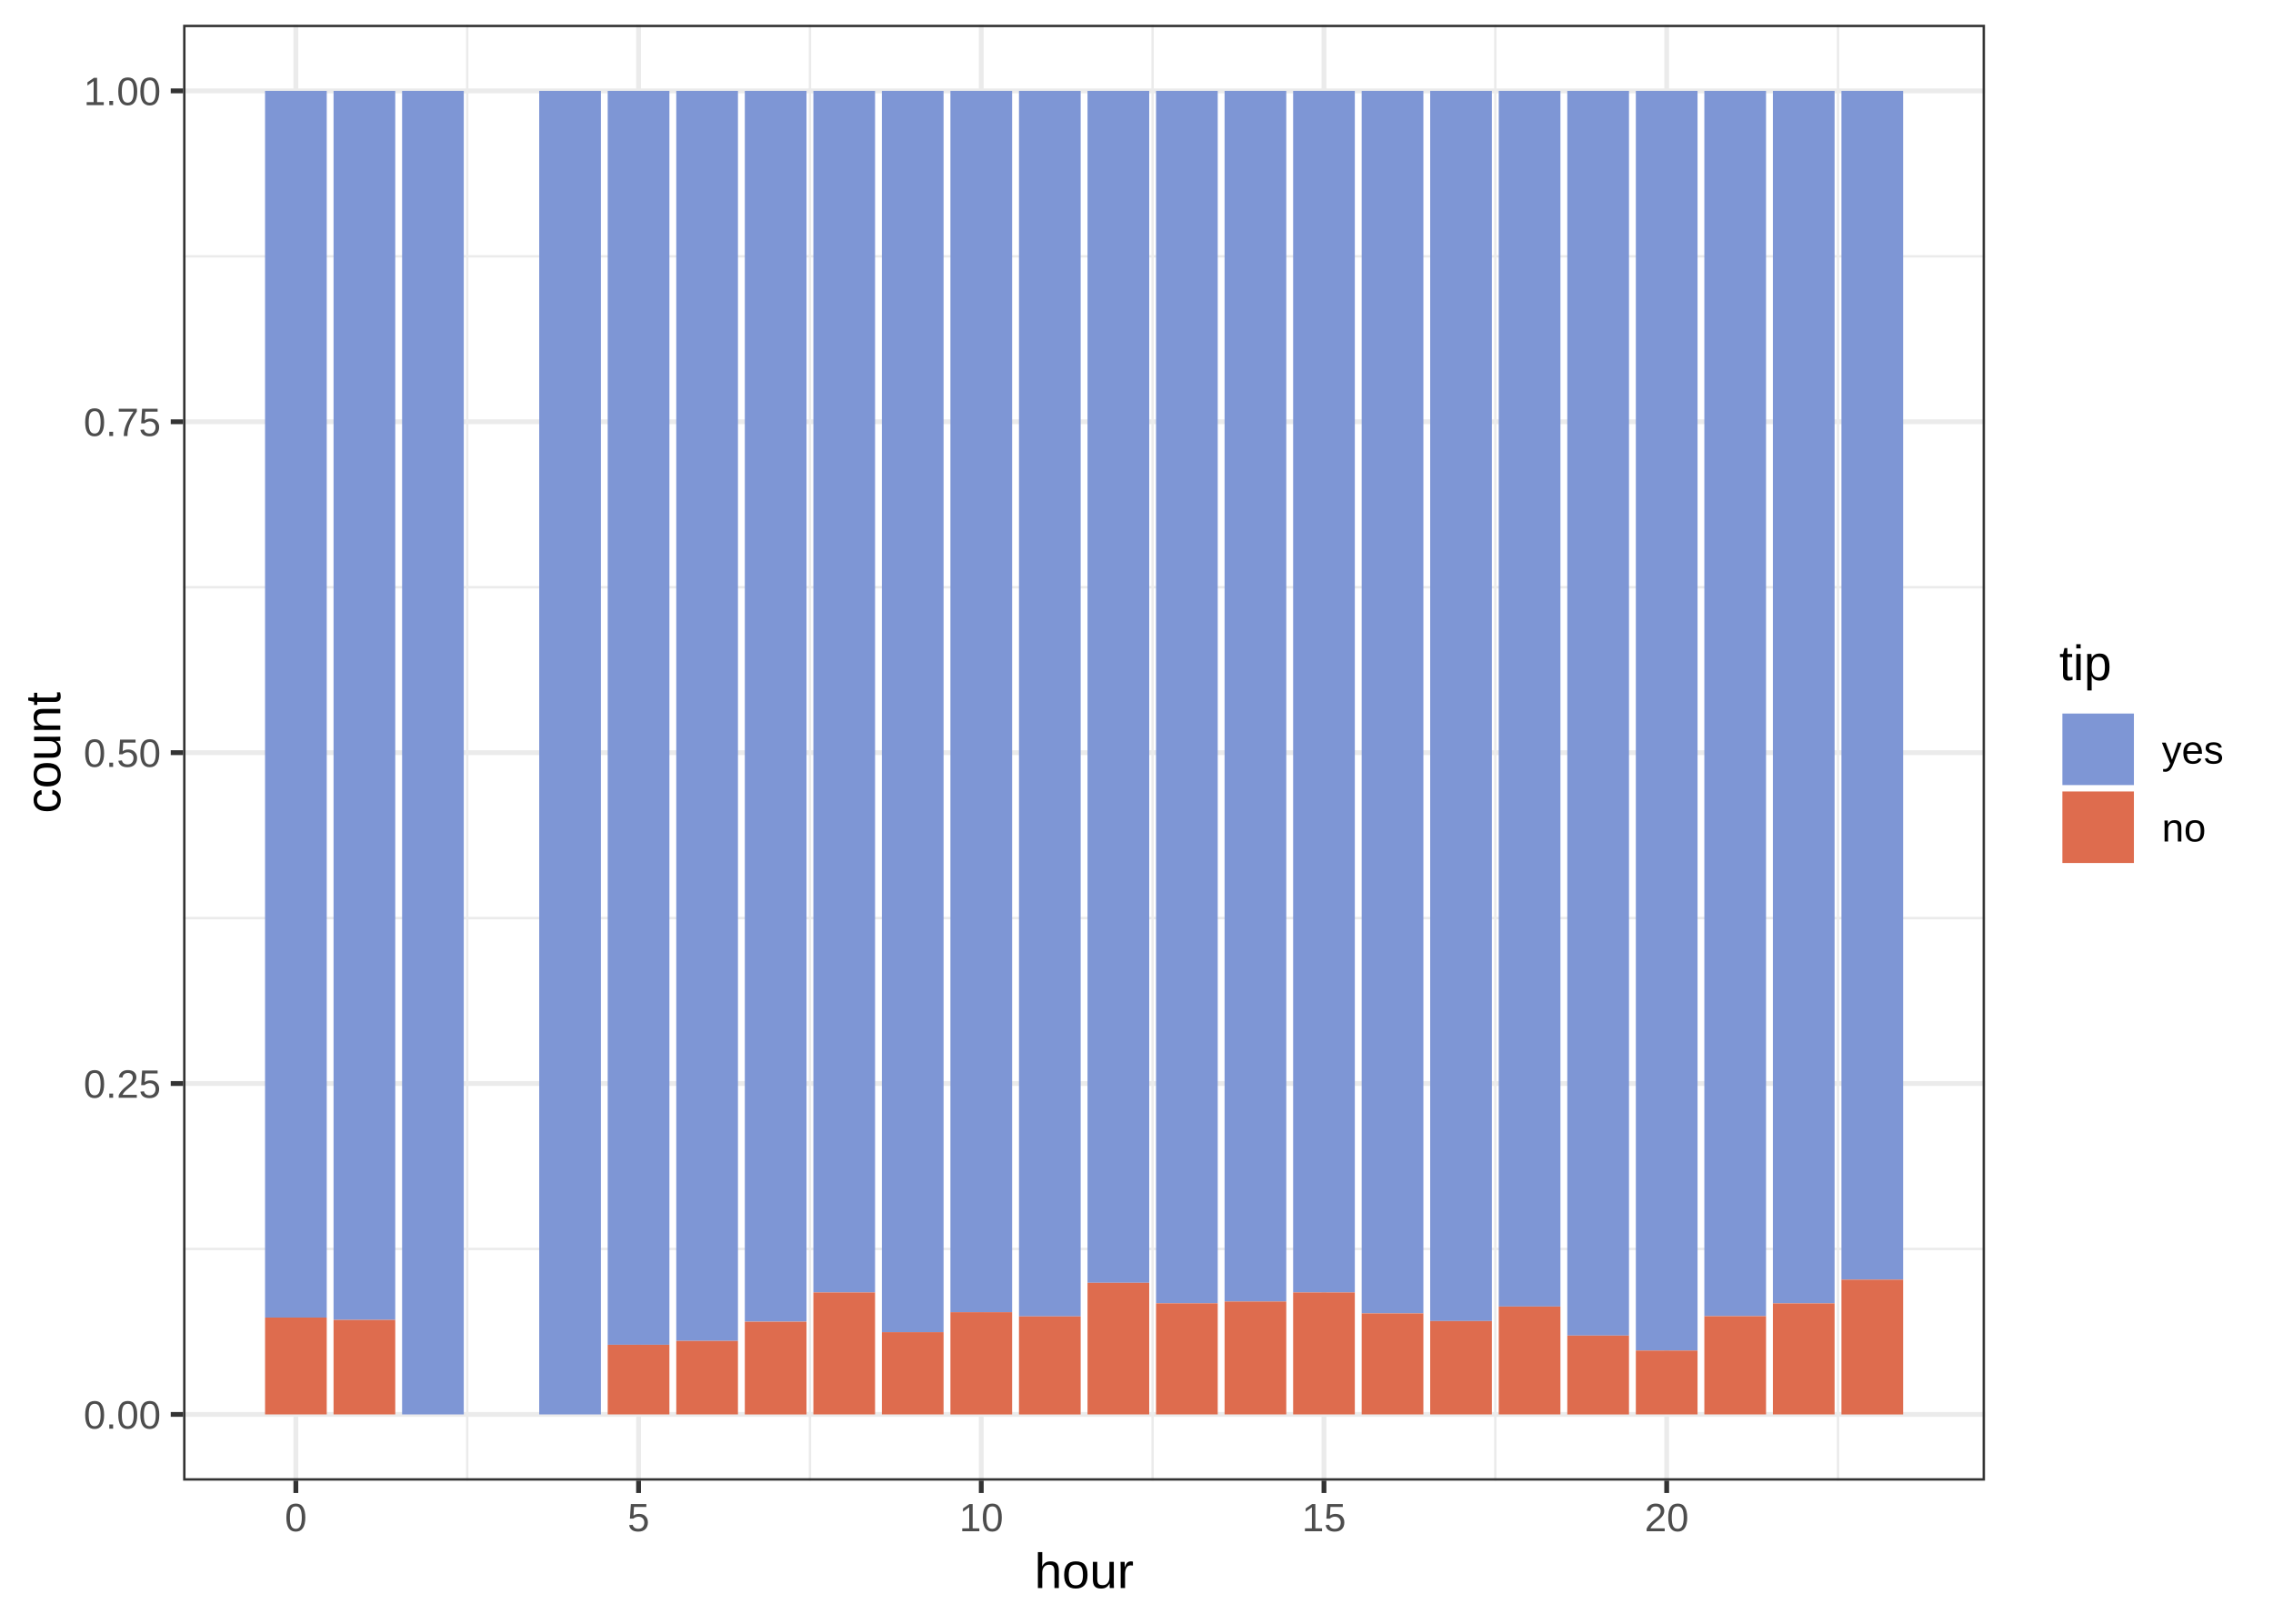
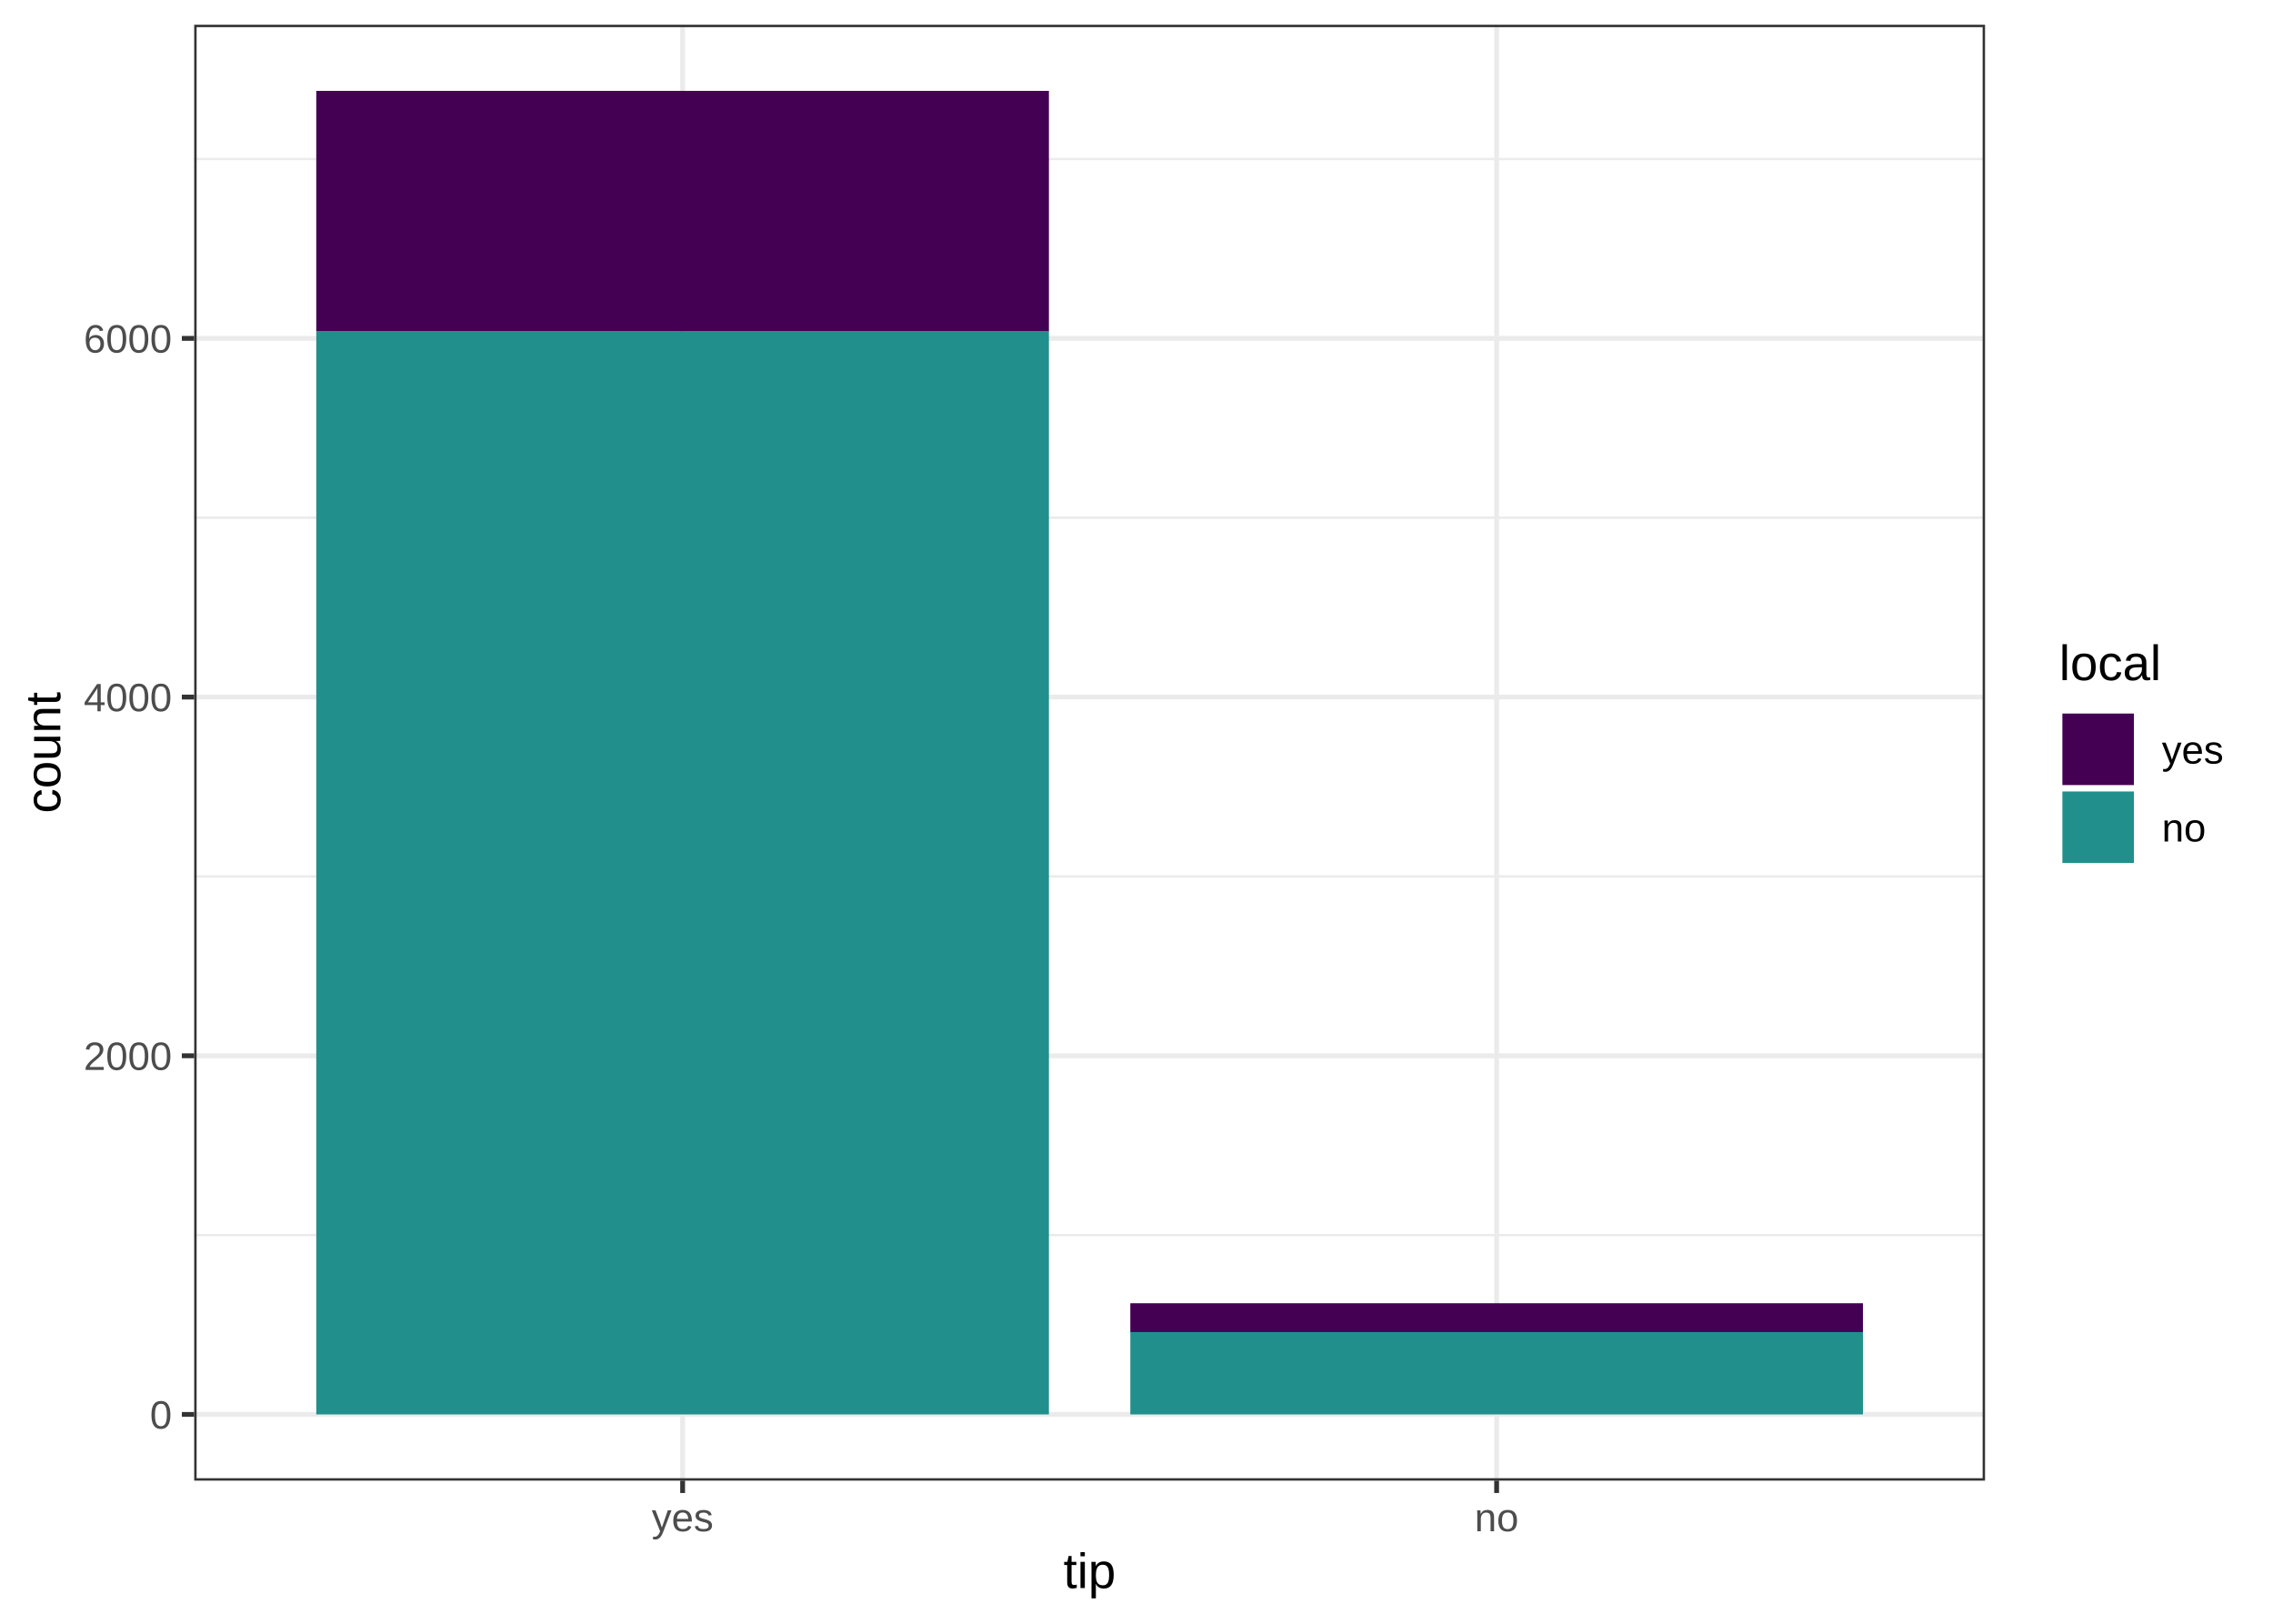
<svg xmlns="http://www.w3.org/2000/svg" class="svglite" width="504.00pt" height="360.00pt" viewBox="0 0 504.00 360.00">
  <defs>
    <style type="text/css">
    .svglite line, .svglite polyline, .svglite polygon, .svglite path, .svglite rect, .svglite circle {
      fill: none;
      stroke: #000000;
      stroke-linecap: round;
      stroke-linejoin: round;
      stroke-miterlimit: 10.00;
    }
    .svglite text {
      white-space: pre;
    }
  </style>
  </defs>
  <rect width="100%" height="100%" style="stroke: none; fill: #FFFFFF;" />
  <defs>
    <clipPath id="cpMC4wMHw1MDQuMDB8MC4wMHwzNjAuMDA=">
      <rect x="0.00" y="0.00" width="504.00" height="360.00" />
    </clipPath>
  </defs>
  <g clip-path="url(#cpMC4wMHw1MDQuMDB8MC4wMHwzNjAuMDA=)">
    <rect x="0.00" y="0.00" width="504.00" height="360.00" style="stroke-width: 1.07; stroke: #FFFFFF; fill: #FFFFFF;" />
  </g>
  <defs>
-     <clipPath id="cpNDAuNjB8NDQwLjE1fDUuNDh8MzI4LjI3">
-       <rect x="40.60" y="5.48" width="399.54" height="322.79" />
+     <clipPath id="cpNDMuMDZ8NDQwLjE1fDUuNDh8MzI4LjI3">
+       <rect x="43.06" y="5.48" width="397.09" height="322.79" />
    </clipPath>
  </defs>
-   <g clip-path="url(#cpNDAuNjB8NDQwLjE1fDUuNDh8MzI4LjI3)">
-     <rect x="40.60" y="5.48" width="399.54" height="322.79" style="stroke-width: 1.07; stroke: none; fill: #FFFFFF;" />
-     <polyline points="40.60,276.91 440.15,276.91 " style="stroke-width: 0.53; stroke: #EBEBEB; stroke-linecap: butt;" />
-     <polyline points="40.60,203.55 440.15,203.55 " style="stroke-width: 0.53; stroke: #EBEBEB; stroke-linecap: butt;" />
-     <polyline points="40.60,130.19 440.15,130.19 " style="stroke-width: 0.53; stroke: #EBEBEB; stroke-linecap: butt;" />
-     <polyline points="40.60,56.83 440.15,56.83 " style="stroke-width: 0.53; stroke: #EBEBEB; stroke-linecap: butt;" />
-     <polyline points="103.60,328.27 103.60,5.48 " style="stroke-width: 0.53; stroke: #EBEBEB; stroke-linecap: butt;" />
-     <polyline points="179.59,328.27 179.59,5.48 " style="stroke-width: 0.53; stroke: #EBEBEB; stroke-linecap: butt;" />
-     <polyline points="255.57,328.27 255.57,5.48 " style="stroke-width: 0.53; stroke: #EBEBEB; stroke-linecap: butt;" />
-     <polyline points="331.56,328.27 331.56,5.48 " style="stroke-width: 0.53; stroke: #EBEBEB; stroke-linecap: butt;" />
-     <polyline points="407.55,328.27 407.55,5.48 " style="stroke-width: 0.53; stroke: #EBEBEB; stroke-linecap: butt;" />
-     <polyline points="40.60,313.59 440.15,313.59 " style="stroke-width: 1.07; stroke: #EBEBEB; stroke-linecap: butt;" />
-     <polyline points="40.60,240.23 440.15,240.23 " style="stroke-width: 1.07; stroke: #EBEBEB; stroke-linecap: butt;" />
-     <polyline points="40.60,166.87 440.15,166.87 " style="stroke-width: 1.07; stroke: #EBEBEB; stroke-linecap: butt;" />
-     <polyline points="40.60,93.51 440.15,93.51 " style="stroke-width: 1.07; stroke: #EBEBEB; stroke-linecap: butt;" />
-     <polyline points="40.60,20.15 440.15,20.15 " style="stroke-width: 1.07; stroke: #EBEBEB; stroke-linecap: butt;" />
-     <polyline points="65.60,328.27 65.60,5.48 " style="stroke-width: 1.07; stroke: #EBEBEB; stroke-linecap: butt;" />
-     <polyline points="141.59,328.27 141.59,5.48 " style="stroke-width: 1.07; stroke: #EBEBEB; stroke-linecap: butt;" />
-     <polyline points="217.58,328.27 217.58,5.48 " style="stroke-width: 1.07; stroke: #EBEBEB; stroke-linecap: butt;" />
-     <polyline points="293.57,328.27 293.57,5.48 " style="stroke-width: 1.07; stroke: #EBEBEB; stroke-linecap: butt;" />
-     <polyline points="369.56,328.27 369.56,5.48 " style="stroke-width: 1.07; stroke: #EBEBEB; stroke-linecap: butt;" />
-     <rect x="58.77" y="20.15" width="13.68" height="271.97" style="stroke-width: 1.07; stroke: none; stroke-linecap: butt; stroke-linejoin: miter; fill: #7E96D5;" />
-     <rect x="73.96" y="20.15" width="13.68" height="272.48" style="stroke-width: 1.07; stroke: none; stroke-linecap: butt; stroke-linejoin: miter; fill: #7E96D5;" />
-     <rect x="89.16" y="20.15" width="13.68" height="293.44" style="stroke-width: 1.07; stroke: none; stroke-linecap: butt; stroke-linejoin: miter; fill: #7E96D5;" />
-     <rect x="119.56" y="20.15" width="13.68" height="293.44" style="stroke-width: 1.07; stroke: none; stroke-linecap: butt; stroke-linejoin: miter; fill: #7E96D5;" />
-     <rect x="134.75" y="20.15" width="13.68" height="278.00" style="stroke-width: 1.07; stroke: none; stroke-linecap: butt; stroke-linejoin: miter; fill: #7E96D5;" />
-     <rect x="149.95" y="20.15" width="13.68" height="277.14" style="stroke-width: 1.07; stroke: none; stroke-linecap: butt; stroke-linejoin: miter; fill: #7E96D5;" />
-     <rect x="165.15" y="20.15" width="13.68" height="272.87" style="stroke-width: 1.07; stroke: none; stroke-linecap: butt; stroke-linejoin: miter; fill: #7E96D5;" />
-     <rect x="180.35" y="20.15" width="13.68" height="266.40" style="stroke-width: 1.07; stroke: none; stroke-linecap: butt; stroke-linejoin: miter; fill: #7E96D5;" />
-     <rect x="195.54" y="20.15" width="13.68" height="275.21" style="stroke-width: 1.07; stroke: none; stroke-linecap: butt; stroke-linejoin: miter; fill: #7E96D5;" />
-     <rect x="210.74" y="20.15" width="13.68" height="270.78" style="stroke-width: 1.07; stroke: none; stroke-linecap: butt; stroke-linejoin: miter; fill: #7E96D5;" />
-     <rect x="225.94" y="20.15" width="13.68" height="271.71" style="stroke-width: 1.07; stroke: none; stroke-linecap: butt; stroke-linejoin: miter; fill: #7E96D5;" />
-     <rect x="241.14" y="20.15" width="13.68" height="264.26" style="stroke-width: 1.07; stroke: none; stroke-linecap: butt; stroke-linejoin: miter; fill: #7E96D5;" />
-     <rect x="256.33" y="20.15" width="13.68" height="268.81" style="stroke-width: 1.07; stroke: none; stroke-linecap: butt; stroke-linejoin: miter; fill: #7E96D5;" />
-     <rect x="271.53" y="20.15" width="13.68" height="268.41" style="stroke-width: 1.07; stroke: none; stroke-linecap: butt; stroke-linejoin: miter; fill: #7E96D5;" />
-     <rect x="286.73" y="20.15" width="13.68" height="266.40" style="stroke-width: 1.07; stroke: none; stroke-linecap: butt; stroke-linejoin: miter; fill: #7E96D5;" />
-     <rect x="301.93" y="20.15" width="13.68" height="271.04" style="stroke-width: 1.07; stroke: none; stroke-linecap: butt; stroke-linejoin: miter; fill: #7E96D5;" />
-     <rect x="317.12" y="20.15" width="13.68" height="272.74" style="stroke-width: 1.07; stroke: none; stroke-linecap: butt; stroke-linejoin: miter; fill: #7E96D5;" />
-     <rect x="332.32" y="20.15" width="13.68" height="269.52" style="stroke-width: 1.07; stroke: none; stroke-linecap: butt; stroke-linejoin: miter; fill: #7E96D5;" />
-     <rect x="347.52" y="20.15" width="13.68" height="275.96" style="stroke-width: 1.07; stroke: none; stroke-linecap: butt; stroke-linejoin: miter; fill: #7E96D5;" />
-     <rect x="362.72" y="20.15" width="13.68" height="279.28" style="stroke-width: 1.07; stroke: none; stroke-linecap: butt; stroke-linejoin: miter; fill: #7E96D5;" />
-     <rect x="377.91" y="20.15" width="13.68" height="271.66" style="stroke-width: 1.07; stroke: none; stroke-linecap: butt; stroke-linejoin: miter; fill: #7E96D5;" />
-     <rect x="393.11" y="20.15" width="13.68" height="268.82" style="stroke-width: 1.07; stroke: none; stroke-linecap: butt; stroke-linejoin: miter; fill: #7E96D5;" />
-     <rect x="408.31" y="20.15" width="13.68" height="263.55" style="stroke-width: 1.07; stroke: none; stroke-linecap: butt; stroke-linejoin: miter; fill: #7E96D5;" />
-     <rect x="58.77" y="292.12" width="13.68" height="21.47" style="stroke-width: 1.07; stroke: none; stroke-linecap: butt; stroke-linejoin: miter; fill: #DE6C4E;" />
-     <rect x="73.96" y="292.63" width="13.68" height="20.96" style="stroke-width: 1.07; stroke: none; stroke-linecap: butt; stroke-linejoin: miter; fill: #DE6C4E;" />
-     <rect x="134.75" y="298.15" width="13.68" height="15.44" style="stroke-width: 1.07; stroke: none; stroke-linecap: butt; stroke-linejoin: miter; fill: #DE6C4E;" />
-     <rect x="149.95" y="297.29" width="13.68" height="16.30" style="stroke-width: 1.07; stroke: none; stroke-linecap: butt; stroke-linejoin: miter; fill: #DE6C4E;" />
-     <rect x="165.15" y="293.03" width="13.68" height="20.57" style="stroke-width: 1.07; stroke: none; stroke-linecap: butt; stroke-linejoin: miter; fill: #DE6C4E;" />
-     <rect x="180.35" y="286.55" width="13.68" height="27.04" style="stroke-width: 1.07; stroke: none; stroke-linecap: butt; stroke-linejoin: miter; fill: #DE6C4E;" />
-     <rect x="195.54" y="295.36" width="13.68" height="18.23" style="stroke-width: 1.07; stroke: none; stroke-linecap: butt; stroke-linejoin: miter; fill: #DE6C4E;" />
-     <rect x="210.74" y="290.93" width="13.68" height="22.67" style="stroke-width: 1.07; stroke: none; stroke-linecap: butt; stroke-linejoin: miter; fill: #DE6C4E;" />
-     <rect x="225.94" y="291.86" width="13.68" height="21.74" style="stroke-width: 1.07; stroke: none; stroke-linecap: butt; stroke-linejoin: miter; fill: #DE6C4E;" />
-     <rect x="241.14" y="284.41" width="13.68" height="29.18" style="stroke-width: 1.07; stroke: none; stroke-linecap: butt; stroke-linejoin: miter; fill: #DE6C4E;" />
-     <rect x="256.33" y="288.96" width="13.68" height="24.63" style="stroke-width: 1.07; stroke: none; stroke-linecap: butt; stroke-linejoin: miter; fill: #DE6C4E;" />
-     <rect x="271.53" y="288.56" width="13.68" height="25.03" style="stroke-width: 1.07; stroke: none; stroke-linecap: butt; stroke-linejoin: miter; fill: #DE6C4E;" />
-     <rect x="286.73" y="286.55" width="13.68" height="27.04" style="stroke-width: 1.07; stroke: none; stroke-linecap: butt; stroke-linejoin: miter; fill: #DE6C4E;" />
-     <rect x="301.93" y="291.19" width="13.68" height="22.40" style="stroke-width: 1.07; stroke: none; stroke-linecap: butt; stroke-linejoin: miter; fill: #DE6C4E;" />
-     <rect x="317.12" y="292.89" width="13.68" height="20.70" style="stroke-width: 1.07; stroke: none; stroke-linecap: butt; stroke-linejoin: miter; fill: #DE6C4E;" />
-     <rect x="332.32" y="289.67" width="13.68" height="23.92" style="stroke-width: 1.07; stroke: none; stroke-linecap: butt; stroke-linejoin: miter; fill: #DE6C4E;" />
-     <rect x="347.52" y="296.11" width="13.68" height="17.49" style="stroke-width: 1.07; stroke: none; stroke-linecap: butt; stroke-linejoin: miter; fill: #DE6C4E;" />
-     <rect x="362.72" y="299.43" width="13.68" height="14.16" style="stroke-width: 1.07; stroke: none; stroke-linecap: butt; stroke-linejoin: miter; fill: #DE6C4E;" />
-     <rect x="377.91" y="291.81" width="13.68" height="21.78" style="stroke-width: 1.07; stroke: none; stroke-linecap: butt; stroke-linejoin: miter; fill: #DE6C4E;" />
-     <rect x="393.11" y="288.97" width="13.68" height="24.62" style="stroke-width: 1.07; stroke: none; stroke-linecap: butt; stroke-linejoin: miter; fill: #DE6C4E;" />
-     <rect x="408.31" y="283.71" width="13.68" height="29.89" style="stroke-width: 1.07; stroke: none; stroke-linecap: butt; stroke-linejoin: miter; fill: #DE6C4E;" />
-     <rect x="40.60" y="5.48" width="399.54" height="322.79" style="stroke-width: 1.07; stroke: #333333;" />
+   <g clip-path="url(#cpNDMuMDZ8NDQwLjE1fDUuNDh8MzI4LjI3)">
+     <rect x="43.06" y="5.48" width="397.09" height="322.79" style="stroke-width: 1.07; stroke: none; fill: #FFFFFF;" />
+     <polyline points="43.06,273.83 440.15,273.83 " style="stroke-width: 0.53; stroke: #EBEBEB; stroke-linecap: butt;" />
+     <polyline points="43.06,194.31 440.15,194.31 " style="stroke-width: 0.53; stroke: #EBEBEB; stroke-linecap: butt;" />
+     <polyline points="43.06,114.78 440.15,114.78 " style="stroke-width: 0.53; stroke: #EBEBEB; stroke-linecap: butt;" />
+     <polyline points="43.06,35.26 440.15,35.26 " style="stroke-width: 0.53; stroke: #EBEBEB; stroke-linecap: butt;" />
+     <polyline points="43.06,313.59 440.15,313.59 " style="stroke-width: 1.07; stroke: #EBEBEB; stroke-linecap: butt;" />
+     <polyline points="43.06,234.07 440.15,234.07 " style="stroke-width: 1.07; stroke: #EBEBEB; stroke-linecap: butt;" />
+     <polyline points="43.06,154.55 440.15,154.55 " style="stroke-width: 1.07; stroke: #EBEBEB; stroke-linecap: butt;" />
+     <polyline points="43.06,75.02 440.15,75.02 " style="stroke-width: 1.07; stroke: #EBEBEB; stroke-linecap: butt;" />
+     <polyline points="151.36,328.27 151.36,5.48 " style="stroke-width: 1.07; stroke: #EBEBEB; stroke-linecap: butt;" />
+     <polyline points="331.85,328.27 331.85,5.48 " style="stroke-width: 1.07; stroke: #EBEBEB; stroke-linecap: butt;" />
+     <rect x="70.13" y="20.15" width="162.45" height="53.36" style="stroke-width: 1.07; stroke: none; stroke-linecap: butt; stroke-linejoin: miter; fill: #440154;" />
+     <rect x="70.13" y="73.51" width="162.45" height="240.08" style="stroke-width: 1.07; stroke: none; stroke-linecap: butt; stroke-linejoin: miter; fill: #21908C;" />
+     <rect x="250.63" y="288.94" width="162.45" height="6.40" style="stroke-width: 1.07; stroke: none; stroke-linecap: butt; stroke-linejoin: miter; fill: #440154;" />
+     <rect x="250.63" y="295.34" width="162.45" height="18.25" style="stroke-width: 1.07; stroke: none; stroke-linecap: butt; stroke-linejoin: miter; fill: #21908C;" />
+     <rect x="43.06" y="5.48" width="397.09" height="322.79" style="stroke-width: 1.07; stroke: #333333;" />
  </g>
  <g clip-path="url(#cpMC4wMHw1MDQuMDB8MC4wMHwzNjAuMDA=)">
-     <text x="35.67" y="316.75" text-anchor="end" style="font-size: 8.80px;fill: #4D4D4D; font-family: &quot;Arial&quot;;" textLength="17.13px" lengthAdjust="spacingAndGlyphs">0.00</text>
-     <text x="35.67" y="243.39" text-anchor="end" style="font-size: 8.80px;fill: #4D4D4D; font-family: &quot;Arial&quot;;" textLength="17.13px" lengthAdjust="spacingAndGlyphs">0.25</text>
-     <text x="35.67" y="170.03" text-anchor="end" style="font-size: 8.80px;fill: #4D4D4D; font-family: &quot;Arial&quot;;" textLength="17.13px" lengthAdjust="spacingAndGlyphs">0.50</text>
-     <text x="35.67" y="96.67" text-anchor="end" style="font-size: 8.80px;fill: #4D4D4D; font-family: &quot;Arial&quot;;" textLength="17.13px" lengthAdjust="spacingAndGlyphs">0.75</text>
-     <text x="35.67" y="23.31" text-anchor="end" style="font-size: 8.80px;fill: #4D4D4D; font-family: &quot;Arial&quot;;" textLength="17.13px" lengthAdjust="spacingAndGlyphs">1.00</text>
-     <polyline points="37.86,313.59 40.60,313.59 " style="stroke-width: 1.07; stroke: #333333; stroke-linecap: butt;" />
-     <polyline points="37.86,240.23 40.60,240.23 " style="stroke-width: 1.07; stroke: #333333; stroke-linecap: butt;" />
-     <polyline points="37.86,166.87 40.60,166.87 " style="stroke-width: 1.07; stroke: #333333; stroke-linecap: butt;" />
-     <polyline points="37.86,93.51 40.60,93.51 " style="stroke-width: 1.07; stroke: #333333; stroke-linecap: butt;" />
-     <polyline points="37.86,20.15 40.60,20.15 " style="stroke-width: 1.07; stroke: #333333; stroke-linecap: butt;" />
-     <polyline points="65.60,331.01 65.60,328.27 " style="stroke-width: 1.07; stroke: #333333; stroke-linecap: butt;" />
-     <polyline points="141.59,331.01 141.59,328.27 " style="stroke-width: 1.07; stroke: #333333; stroke-linecap: butt;" />
-     <polyline points="217.58,331.01 217.58,328.27 " style="stroke-width: 1.07; stroke: #333333; stroke-linecap: butt;" />
-     <polyline points="293.57,331.01 293.57,328.27 " style="stroke-width: 1.07; stroke: #333333; stroke-linecap: butt;" />
-     <polyline points="369.56,331.01 369.56,328.27 " style="stroke-width: 1.07; stroke: #333333; stroke-linecap: butt;" />
-     <text x="65.60" y="339.50" text-anchor="middle" style="font-size: 8.80px;fill: #4D4D4D; font-family: &quot;Arial&quot;;" textLength="4.90px" lengthAdjust="spacingAndGlyphs">0</text>
-     <text x="141.59" y="339.50" text-anchor="middle" style="font-size: 8.80px;fill: #4D4D4D; font-family: &quot;Arial&quot;;" textLength="4.90px" lengthAdjust="spacingAndGlyphs">5</text>
-     <text x="217.58" y="339.50" text-anchor="middle" style="font-size: 8.80px;fill: #4D4D4D; font-family: &quot;Arial&quot;;" textLength="9.79px" lengthAdjust="spacingAndGlyphs">10</text>
-     <text x="293.57" y="339.50" text-anchor="middle" style="font-size: 8.80px;fill: #4D4D4D; font-family: &quot;Arial&quot;;" textLength="9.79px" lengthAdjust="spacingAndGlyphs">15</text>
-     <text x="369.56" y="339.50" text-anchor="middle" style="font-size: 8.80px;fill: #4D4D4D; font-family: &quot;Arial&quot;;" textLength="9.79px" lengthAdjust="spacingAndGlyphs">20</text>
-     <text x="240.38" y="352.09" text-anchor="middle" style="font-size: 11.00px; font-family: &quot;Arial&quot;;" textLength="22.02px" lengthAdjust="spacingAndGlyphs">hour</text>
+     <text x="38.13" y="316.75" text-anchor="end" style="font-size: 8.80px;fill: #4D4D4D; font-family: &quot;Arial&quot;;" textLength="4.90px" lengthAdjust="spacingAndGlyphs">0</text>
+     <text x="38.13" y="237.22" text-anchor="end" style="font-size: 8.80px;fill: #4D4D4D; font-family: &quot;Arial&quot;;" textLength="19.58px" lengthAdjust="spacingAndGlyphs">2000</text>
+     <text x="38.13" y="157.70" text-anchor="end" style="font-size: 8.80px;fill: #4D4D4D; font-family: &quot;Arial&quot;;" textLength="19.58px" lengthAdjust="spacingAndGlyphs">4000</text>
+     <text x="38.13" y="78.18" text-anchor="end" style="font-size: 8.80px;fill: #4D4D4D; font-family: &quot;Arial&quot;;" textLength="19.58px" lengthAdjust="spacingAndGlyphs">6000</text>
+     <polyline points="40.32,313.59 43.06,313.59 " style="stroke-width: 1.07; stroke: #333333; stroke-linecap: butt;" />
+     <polyline points="40.32,234.07 43.06,234.07 " style="stroke-width: 1.07; stroke: #333333; stroke-linecap: butt;" />
+     <polyline points="40.32,154.55 43.06,154.55 " style="stroke-width: 1.07; stroke: #333333; stroke-linecap: butt;" />
+     <polyline points="40.32,75.02 43.06,75.02 " style="stroke-width: 1.07; stroke: #333333; stroke-linecap: butt;" />
+     <polyline points="151.36,331.01 151.36,328.27 " style="stroke-width: 1.07; stroke: #333333; stroke-linecap: butt;" />
+     <polyline points="331.85,331.01 331.85,328.27 " style="stroke-width: 1.07; stroke: #333333; stroke-linecap: butt;" />
+     <text x="151.36" y="339.50" text-anchor="middle" style="font-size: 8.80px;fill: #4D4D4D; font-family: &quot;Arial&quot;;" textLength="13.69px" lengthAdjust="spacingAndGlyphs">yes</text>
+     <text x="331.85" y="339.50" text-anchor="middle" style="font-size: 8.80px;fill: #4D4D4D; font-family: &quot;Arial&quot;;" textLength="9.79px" lengthAdjust="spacingAndGlyphs">no</text>
+     <text x="241.60" y="352.09" text-anchor="middle" style="font-size: 11.00px; font-family: &quot;Arial&quot;;" textLength="11.61px" lengthAdjust="spacingAndGlyphs">tip</text>
    <text transform="translate(13.37,166.87) rotate(-90)" text-anchor="middle" style="font-size: 11.00px; font-family: &quot;Arial&quot;;" textLength="26.91px" lengthAdjust="spacingAndGlyphs">count</text>
    <rect x="451.11" y="136.21" width="47.41" height="61.32" style="stroke-width: 1.07; stroke: none; fill: #FFFFFF;" />
-     <text x="456.59" y="150.80" style="font-size: 11.00px; font-family: &quot;Arial&quot;;" textLength="11.61px" lengthAdjust="spacingAndGlyphs">tip</text>
+     <text x="456.59" y="150.80" style="font-size: 11.00px; font-family: &quot;Arial&quot;;" textLength="22.62px" lengthAdjust="spacingAndGlyphs">local</text>
    <rect x="456.59" y="157.49" width="17.28" height="17.28" style="stroke-width: 1.07; stroke: none; fill: #FFFFFF;" />
-     <rect x="457.30" y="158.20" width="15.86" height="15.86" style="stroke-width: 1.07; stroke: none; stroke-linecap: butt; stroke-linejoin: miter; fill: #7E96D5;" />
+     <rect x="457.30" y="158.20" width="15.86" height="15.86" style="stroke-width: 1.07; stroke: none; stroke-linecap: butt; stroke-linejoin: miter; fill: #440154;" />
    <rect x="456.59" y="174.77" width="17.28" height="17.28" style="stroke-width: 1.07; stroke: none; fill: #FFFFFF;" />
-     <rect x="457.30" y="175.48" width="15.86" height="15.86" style="stroke-width: 1.07; stroke: none; stroke-linecap: butt; stroke-linejoin: miter; fill: #DE6C4E;" />
+     <rect x="457.30" y="175.48" width="15.86" height="15.86" style="stroke-width: 1.07; stroke: none; stroke-linecap: butt; stroke-linejoin: miter; fill: #21908C;" />
    <text x="479.35" y="169.29" style="font-size: 8.80px; font-family: &quot;Arial&quot;;" textLength="13.69px" lengthAdjust="spacingAndGlyphs">yes</text>
    <text x="479.35" y="186.57" style="font-size: 8.80px; font-family: &quot;Arial&quot;;" textLength="9.79px" lengthAdjust="spacingAndGlyphs">no</text>
  </g>
</svg>
